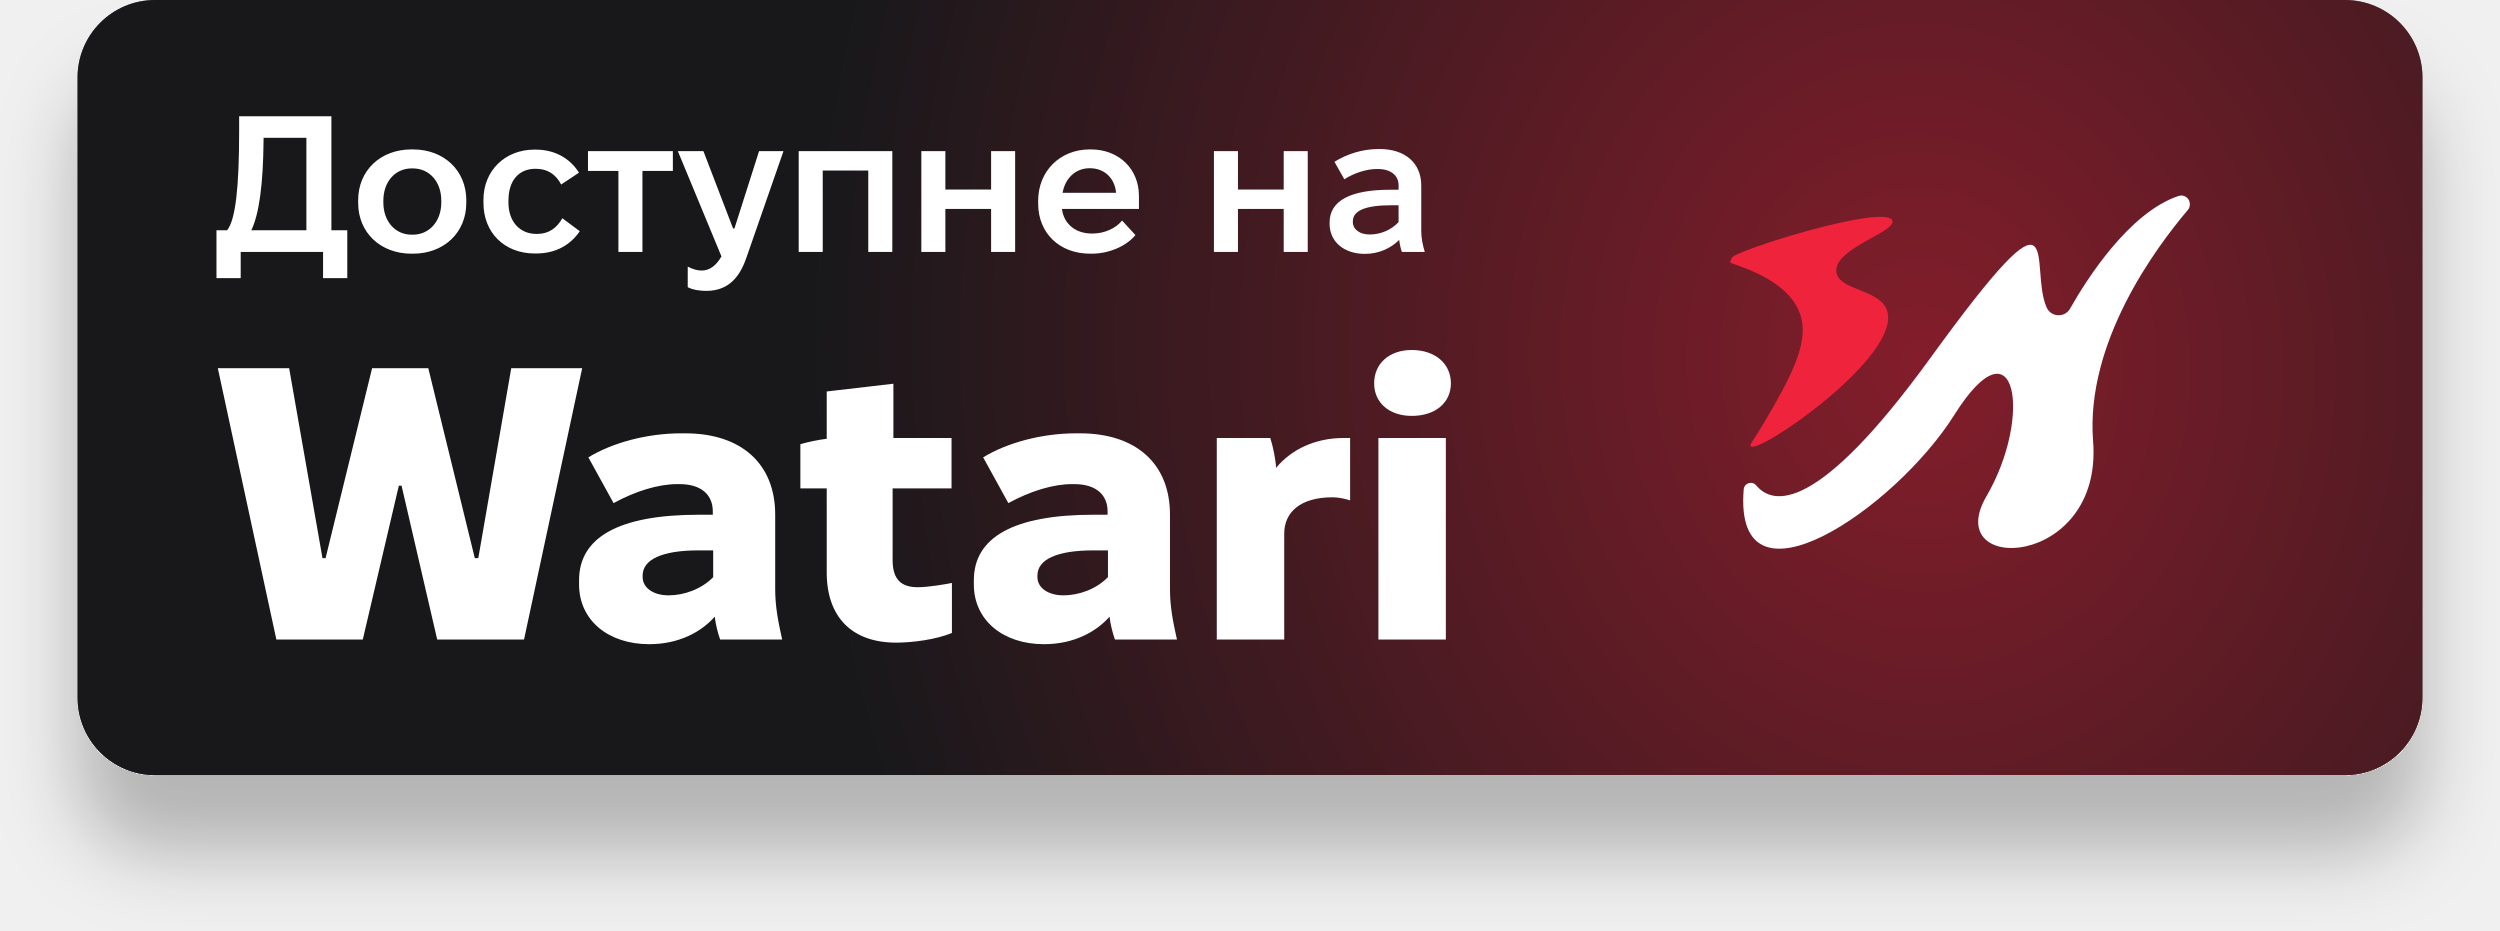
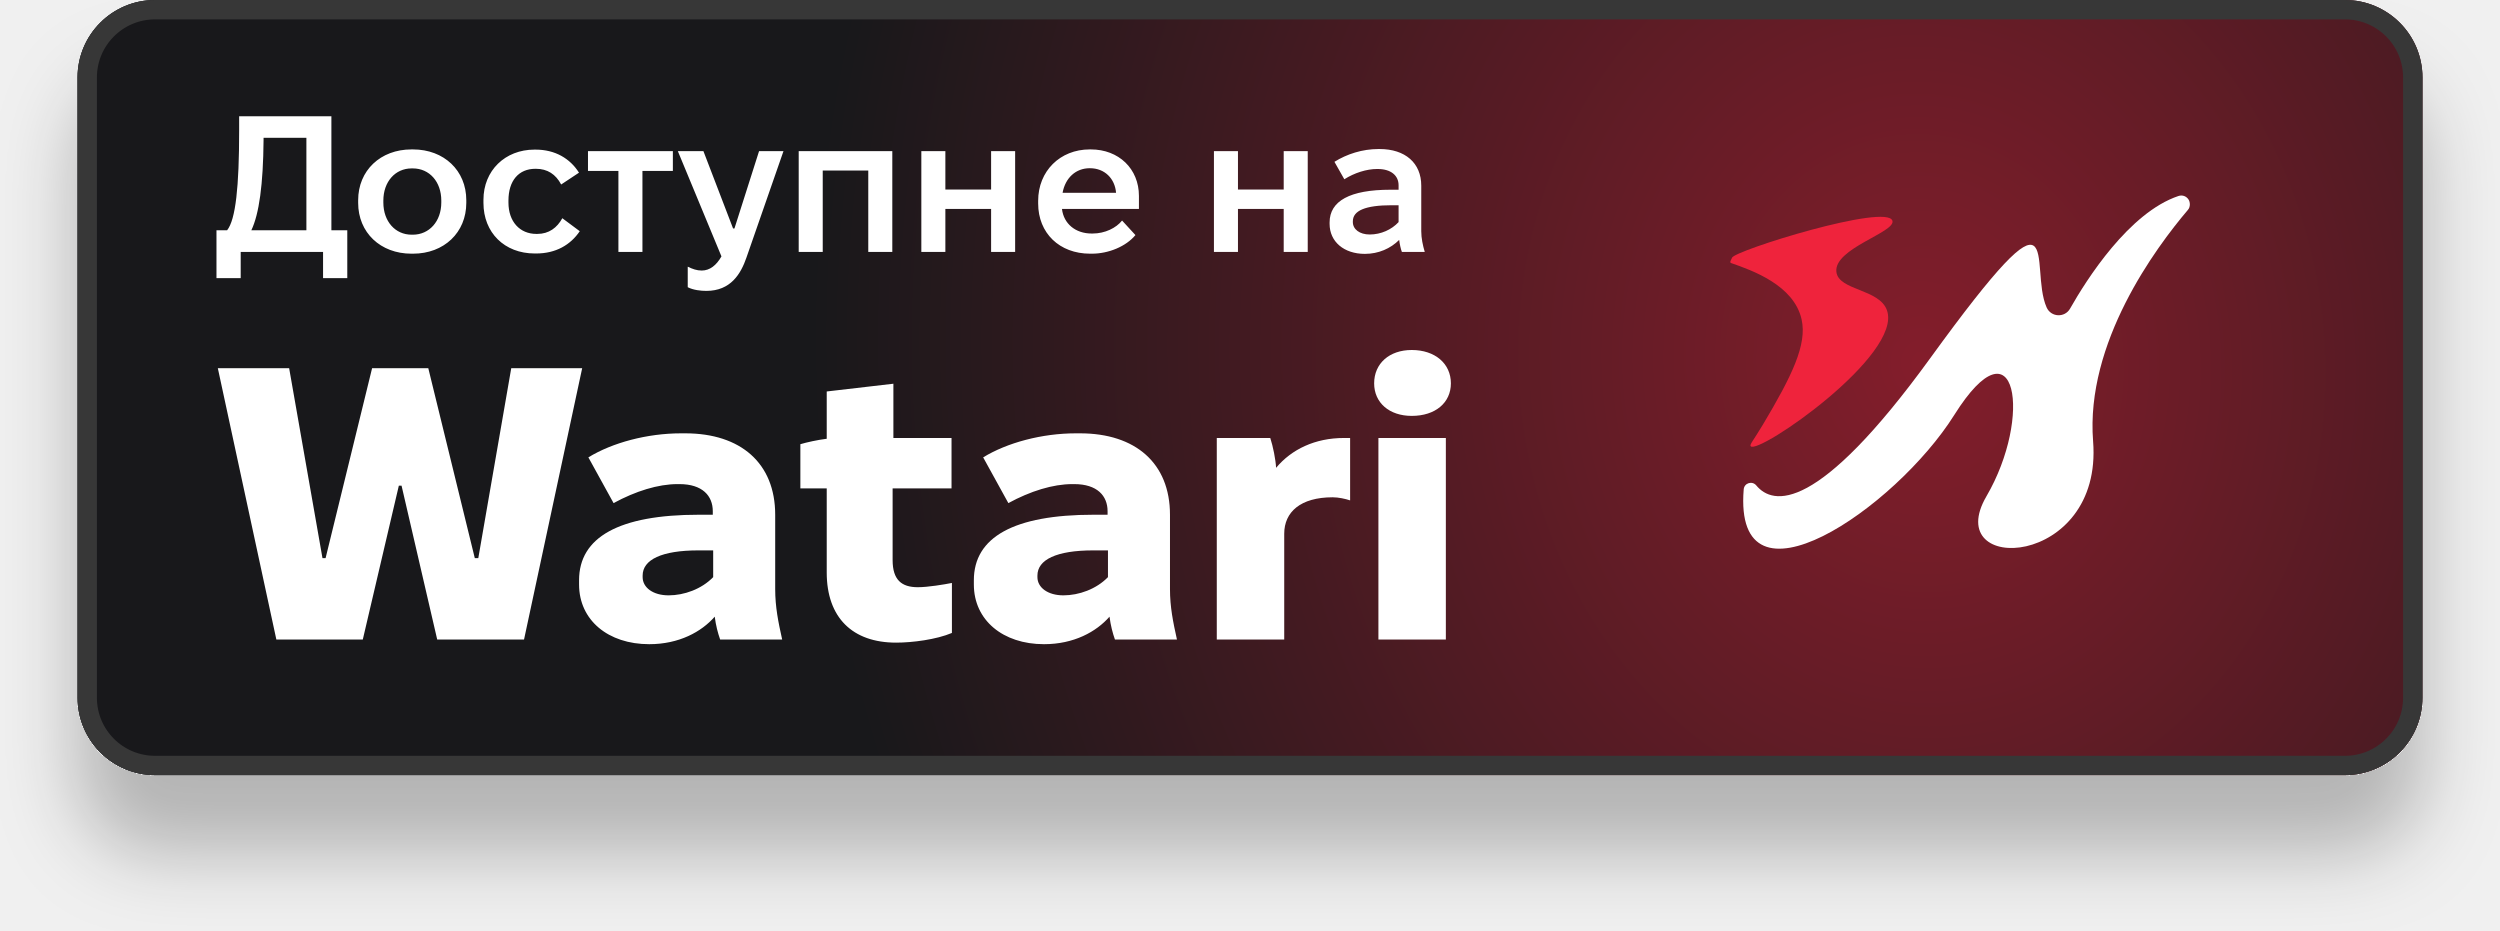
<svg xmlns="http://www.w3.org/2000/svg" width="129" height="48" viewBox="0 0 129 48" fill="none">
  <g filter="url(#filter0_d_1000_53)">
    <rect x="4" width="121" height="40" rx="4" fill="#18181B" />
    <rect x="4" width="121" height="40" rx="4" fill="url(#paint0_radial_1000_53)" fill-opacity="0.5" />
+     <rect x="4.5" y="0.5" width="120" height="39" rx="3.5" stroke="#373737" />
    <g clip-path="url(#clip0_1000_53)">
      <mask id="mask0_1000_53" style="mask-type:luminance" maskUnits="userSpaceOnUse" x="88" y="8" width="27" height="24">
        <path d="M114.281 8H88V31.438H114.281V8Z" fill="white" />
      </mask>
      <g mask="url(#mask0_1000_53)">
        <path d="M89.373 13.299C89.347 13.386 89.22 13.537 89.323 13.573C90.415 13.953 92.567 14.713 92.963 16.483C93.254 17.779 92.464 19.397 90.973 21.898C90.469 22.743 90.263 22.948 90.336 23.027C90.738 23.468 98.197 18.32 97.365 16.006C96.966 14.896 94.863 14.996 94.757 14.025C94.626 12.82 97.796 11.994 97.651 11.4C97.419 10.459 89.48 12.932 89.373 13.299Z" fill="#EF233C" />
        <path d="M89.975 25.253C90.001 24.922 90.414 24.794 90.626 25.05C91.481 26.078 93.769 26.521 99.596 18.488C106.754 8.619 104.658 13.737 105.606 15.864C105.834 16.374 106.542 16.408 106.817 15.922C107.661 14.432 109.853 10.97 112.407 10.114C112.84 9.969 113.19 10.485 112.893 10.834C111.22 12.802 107.603 17.693 108.004 22.77C108.522 29.349 100.115 29.693 102.502 25.605C104.89 21.516 104.059 16.295 100.841 21.412C97.792 26.261 89.431 31.953 89.975 25.253Z" fill="white" />
      </g>
    </g>
    <path d="M11.17 14.35V11.88H11.72C12.16 11.33 12.34 9.64 12.34 6.73V6H17.1V11.88H17.92V14.35H16.67V13H12.42V14.35H11.17ZM15.81 11.88V7.11H13.6V7.22C13.58 9.53 13.37 11.04 12.97 11.88H15.81ZM21.231 13.09C19.631 13.09 18.481 12 18.481 10.47V10.33C18.481 8.8 19.631 7.71 21.231 7.71H21.311C22.911 7.71 24.061 8.8 24.061 10.33V10.47C24.061 12 22.911 13.09 21.311 13.09H21.231ZM21.241 12.11H21.301C22.151 12.11 22.771 11.42 22.771 10.45V10.35C22.771 9.38 22.161 8.69 21.301 8.69H21.241C20.391 8.69 19.781 9.38 19.781 10.35V10.45C19.781 11.42 20.391 12.11 21.241 12.11ZM27.596 13.08C26.026 13.08 24.946 12 24.946 10.47V10.31C24.946 8.8 26.066 7.72 27.576 7.72H27.636C28.646 7.72 29.416 8.18 29.876 8.91L28.956 9.52C28.676 8.99 28.246 8.71 27.656 8.71H27.626C26.766 8.71 26.236 9.32 26.236 10.35V10.45C26.236 11.44 26.826 12.07 27.676 12.07H27.726C28.326 12.07 28.746 11.75 29.016 11.26L29.916 11.93C29.436 12.64 28.676 13.08 27.666 13.08H27.596ZM31.91 13V8.82H30.34V7.8H34.72V8.82H33.15V13H31.91ZM36.447 15.01C36.167 15.01 35.777 14.97 35.487 14.82V13.76C35.727 13.88 35.957 13.96 36.207 13.96C36.627 13.96 36.967 13.69 37.227 13.23L34.977 7.8H36.297L37.827 11.79H37.897L39.167 7.8H40.427L38.517 13.29C38.227 14.13 37.707 15.01 36.447 15.01ZM41.213 13V7.8H46.043V13H44.803V8.8H42.453V13H41.213ZM47.541 13V7.8H48.781V9.78H51.141V7.8H52.381V13H51.141V10.78H48.781V13H47.541ZM56.249 13.09C54.669 13.09 53.569 12.03 53.569 10.5V10.36C53.569 8.83 54.699 7.71 56.229 7.71H56.289C57.729 7.71 58.769 8.71 58.769 10.11V10.78H54.799V10.79C54.889 11.54 55.489 12.05 56.329 12.05H56.379C57.019 12.05 57.599 11.76 57.899 11.38L58.589 12.13C58.099 12.72 57.199 13.09 56.339 13.09H56.249ZM54.829 9.95H57.589C57.529 9.21 56.999 8.68 56.239 8.68H56.229C55.509 8.68 54.969 9.18 54.829 9.95ZM62.639 13V7.8H63.879V9.78H66.239V7.8H67.479V13H66.239V10.78H63.879V13H62.639ZM70.427 13.1C69.347 13.1 68.607 12.47 68.607 11.55V11.48C68.607 10.37 69.657 9.79 71.747 9.79H72.167V9.56C72.167 9.06 71.777 8.72 71.087 8.72H71.057C70.517 8.72 69.887 8.92 69.367 9.25L68.857 8.35C69.497 7.95 70.297 7.69 71.127 7.69H71.187C72.507 7.69 73.337 8.41 73.337 9.58V11.93C73.337 12.29 73.417 12.66 73.517 13H72.337C72.277 12.84 72.227 12.61 72.197 12.38C71.757 12.82 71.137 13.1 70.427 13.1ZM70.677 12.1C71.257 12.1 71.807 11.85 72.167 11.46V10.59H71.817C70.447 10.59 69.807 10.87 69.807 11.42V11.46C69.807 11.83 70.157 12.1 70.677 12.1ZM14.26 33L11.24 19H14.92L16.64 28.8H16.8L19.2 19H22.1L24.5 28.8H24.68L26.38 19H30.04L27.04 33H22.56L20.72 25.06H20.58L18.72 33H14.26ZM33.5 33.24C31.38 33.24 29.88 32 29.88 30.16V29.94C29.88 27.72 31.94 26.56 36.06 26.56H36.78V26.38C36.78 25.58 36.24 24.98 35.06 24.98H34.96C33.96 24.98 32.8 25.34 31.66 25.96L30.36 23.6C31.6 22.84 33.4 22.36 35.14 22.36H35.36C38.22 22.36 40 23.9 40 26.56V30.4C40 31.32 40.16 32.1 40.36 33H37.16C37.04 32.66 36.94 32.28 36.88 31.82C36.2 32.6 35.04 33.24 33.5 33.24ZM34.5 30.72C35.3 30.72 36.2 30.4 36.8 29.78V28.4H36.04C34.14 28.4 33.16 28.88 33.16 29.7V29.78C33.16 30.32 33.7 30.72 34.5 30.72ZM46.239 33.16C43.999 33.16 42.659 31.88 42.659 29.54V25.2H41.299V22.92C41.639 22.82 42.179 22.7 42.659 22.64V20.2L46.099 19.8V22.6H49.099V25.2H46.059V28.9C46.059 29.92 46.519 30.3 47.359 30.3C47.879 30.3 48.719 30.16 49.119 30.08V32.66C48.319 33 47.079 33.16 46.239 33.16ZM53.871 33.24C51.751 33.24 50.251 32 50.251 30.16V29.94C50.251 27.72 52.311 26.56 56.431 26.56H57.151V26.38C57.151 25.58 56.611 24.98 55.431 24.98H55.331C54.331 24.98 53.171 25.34 52.031 25.96L50.731 23.6C51.971 22.84 53.771 22.36 55.511 22.36H55.731C58.591 22.36 60.371 23.9 60.371 26.56V30.4C60.371 31.32 60.531 32.1 60.731 33H57.531C57.411 32.66 57.311 32.28 57.251 31.82C56.571 32.6 55.411 33.24 53.871 33.24ZM54.871 30.72C55.671 30.72 56.571 30.4 57.171 29.78V28.4H56.411C54.511 28.4 53.531 28.88 53.531 29.7V29.78C53.531 30.32 54.071 30.72 54.871 30.72ZM62.786 33V22.6H65.546C65.686 23.02 65.826 23.72 65.846 24.14C66.646 23.18 67.866 22.6 69.346 22.6H69.666V25.82C69.426 25.74 69.066 25.66 68.766 25.66C67.106 25.66 66.266 26.42 66.266 27.54V33H62.786ZM72.846 21.46C71.686 21.46 70.906 20.78 70.906 19.78C70.906 18.76 71.686 18.06 72.846 18.06C74.046 18.06 74.866 18.76 74.866 19.78C74.866 20.78 74.066 21.46 72.846 21.46ZM71.126 33V22.6H74.606V33H71.126Z" fill="white" />
  </g>
  <defs>
    <filter id="filter0_d_1000_53" x="0" y="0" width="129" height="48" filterUnits="userSpaceOnUse" color-interpolation-filters="sRGB">
      <feFlood flood-opacity="0" result="BackgroundImageFix" />
      <feColorMatrix in="SourceAlpha" type="matrix" values="0 0 0 0 0 0 0 0 0 0 0 0 0 0 0 0 0 0 127 0" result="hardAlpha" />
      <feOffset dy="4" />
      <feGaussianBlur stdDeviation="2" />
      <feComposite in2="hardAlpha" operator="out" />
      <feColorMatrix type="matrix" values="0 0 0 0 0 0 0 0 0 0 0 0 0 0 0 0 0 0 0.25 0" />
      <feBlend mode="normal" in2="BackgroundImageFix" result="effect1_dropShadow_1000_53" />
      <feBlend mode="normal" in="SourceGraphic" in2="effect1_dropShadow_1000_53" result="shape" />
    </filter>
    <radialGradient id="paint0_radial_1000_53" cx="0" cy="0" r="1" gradientUnits="userSpaceOnUse" gradientTransform="translate(99 18.5) rotate(178.493) scale(57.0197 65.1291)">
      <stop stop-color="#EF233C" />
      <stop offset="1" stop-color="#18181B" />
    </radialGradient>
    <clipPath id="clip0_1000_53">
      <rect width="25" height="23.438" fill="white" transform="translate(88 8)" />
    </clipPath>
  </defs>
</svg>
